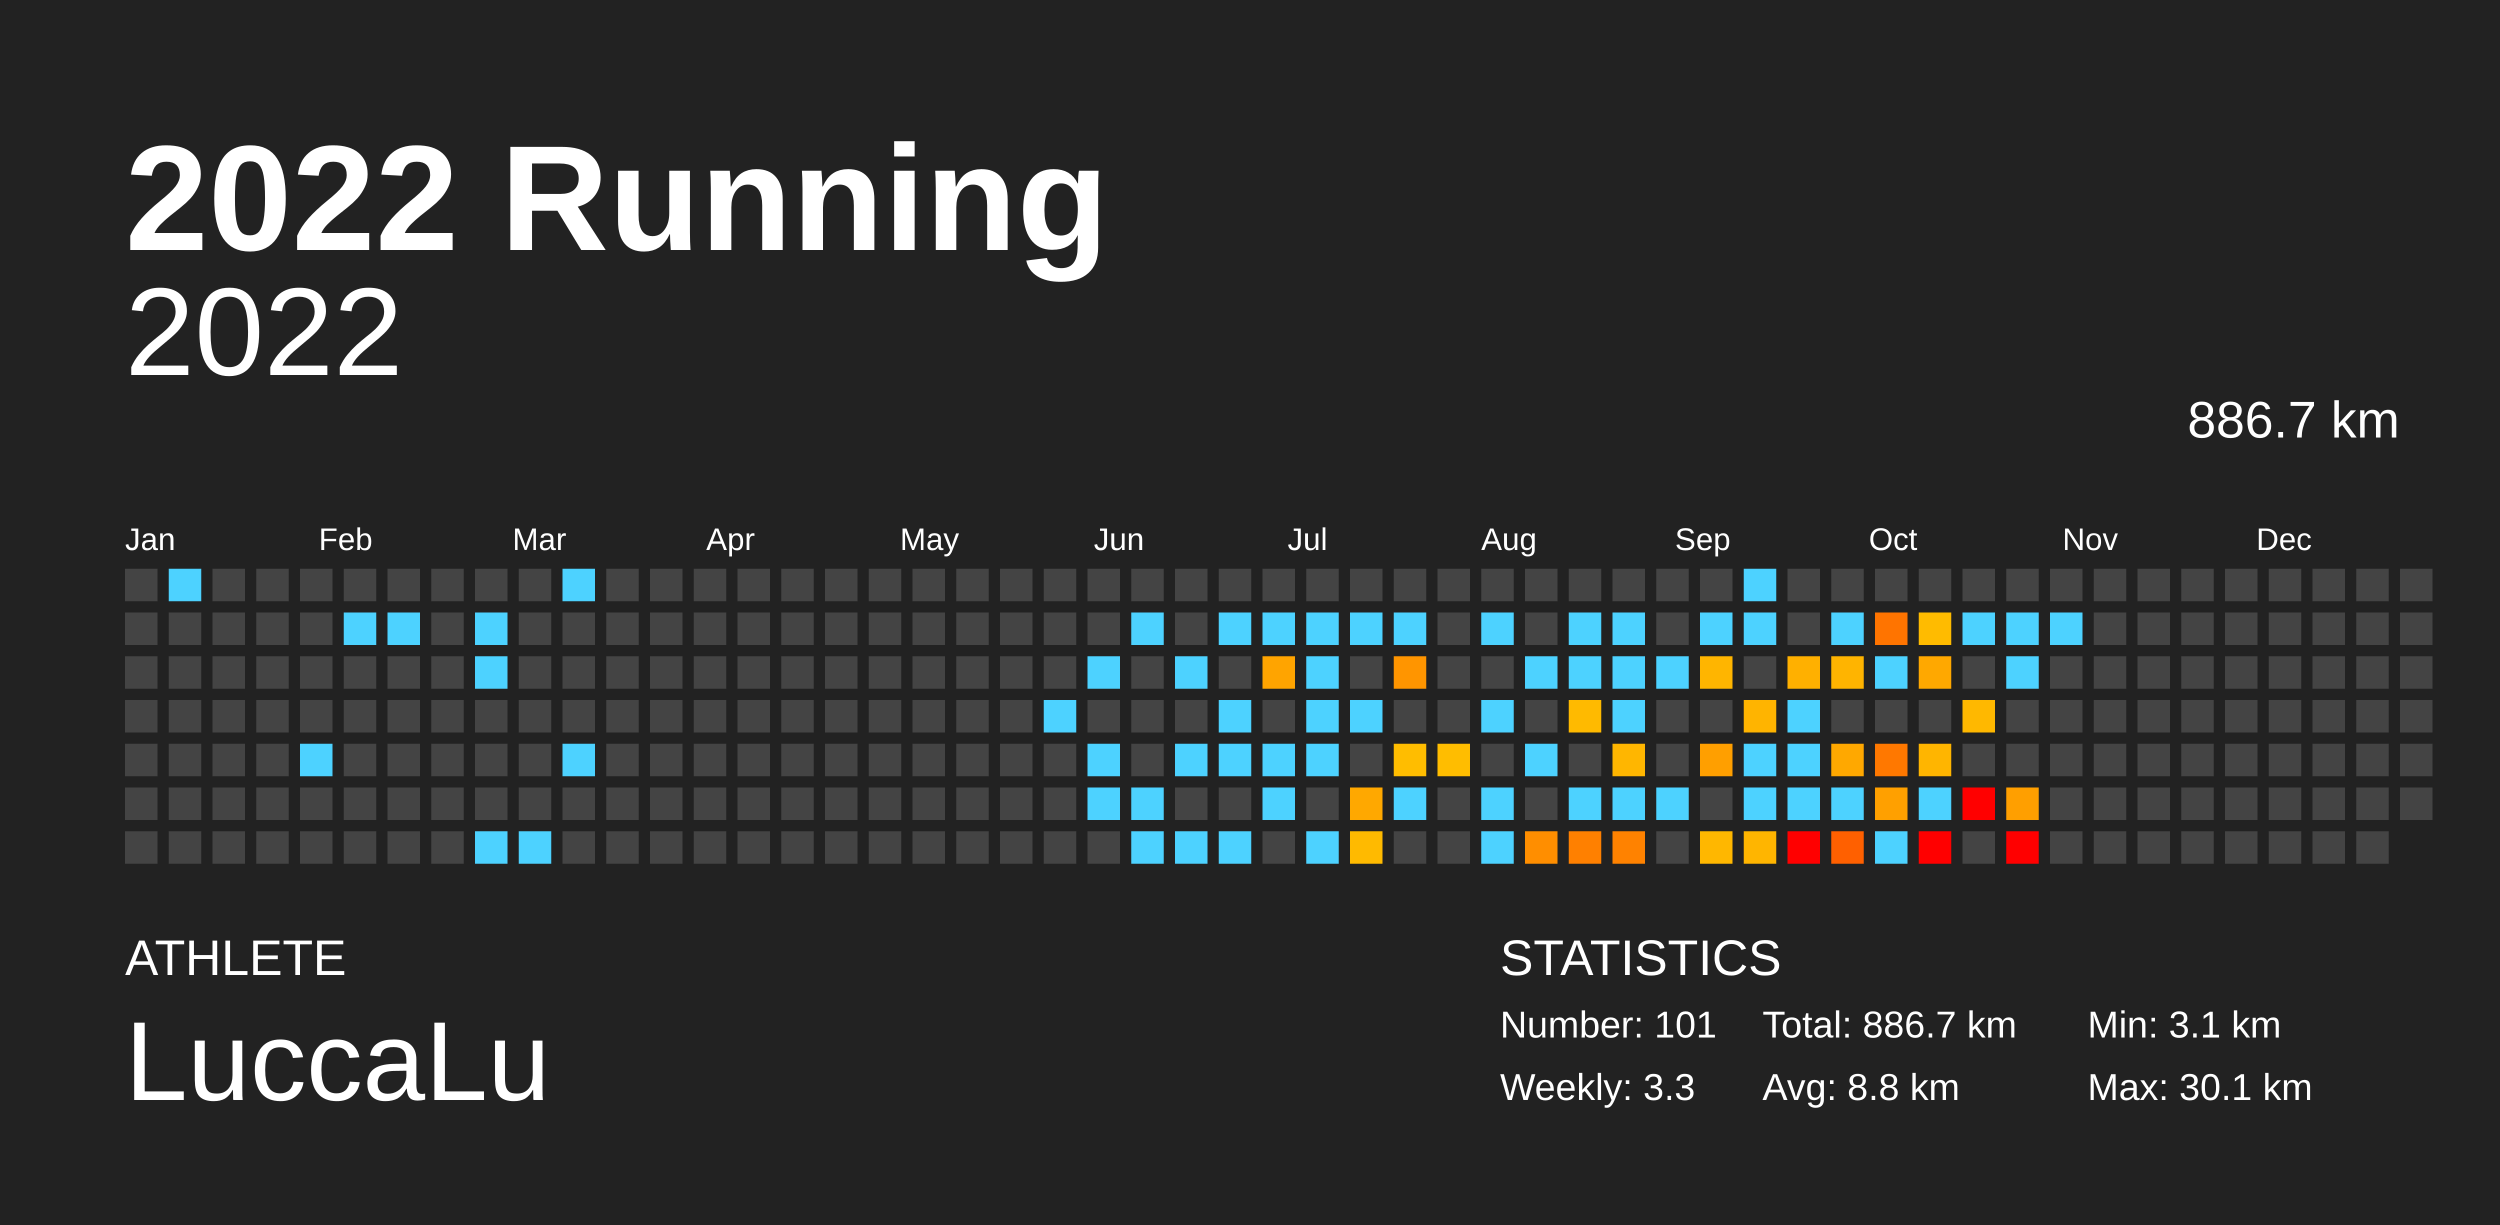
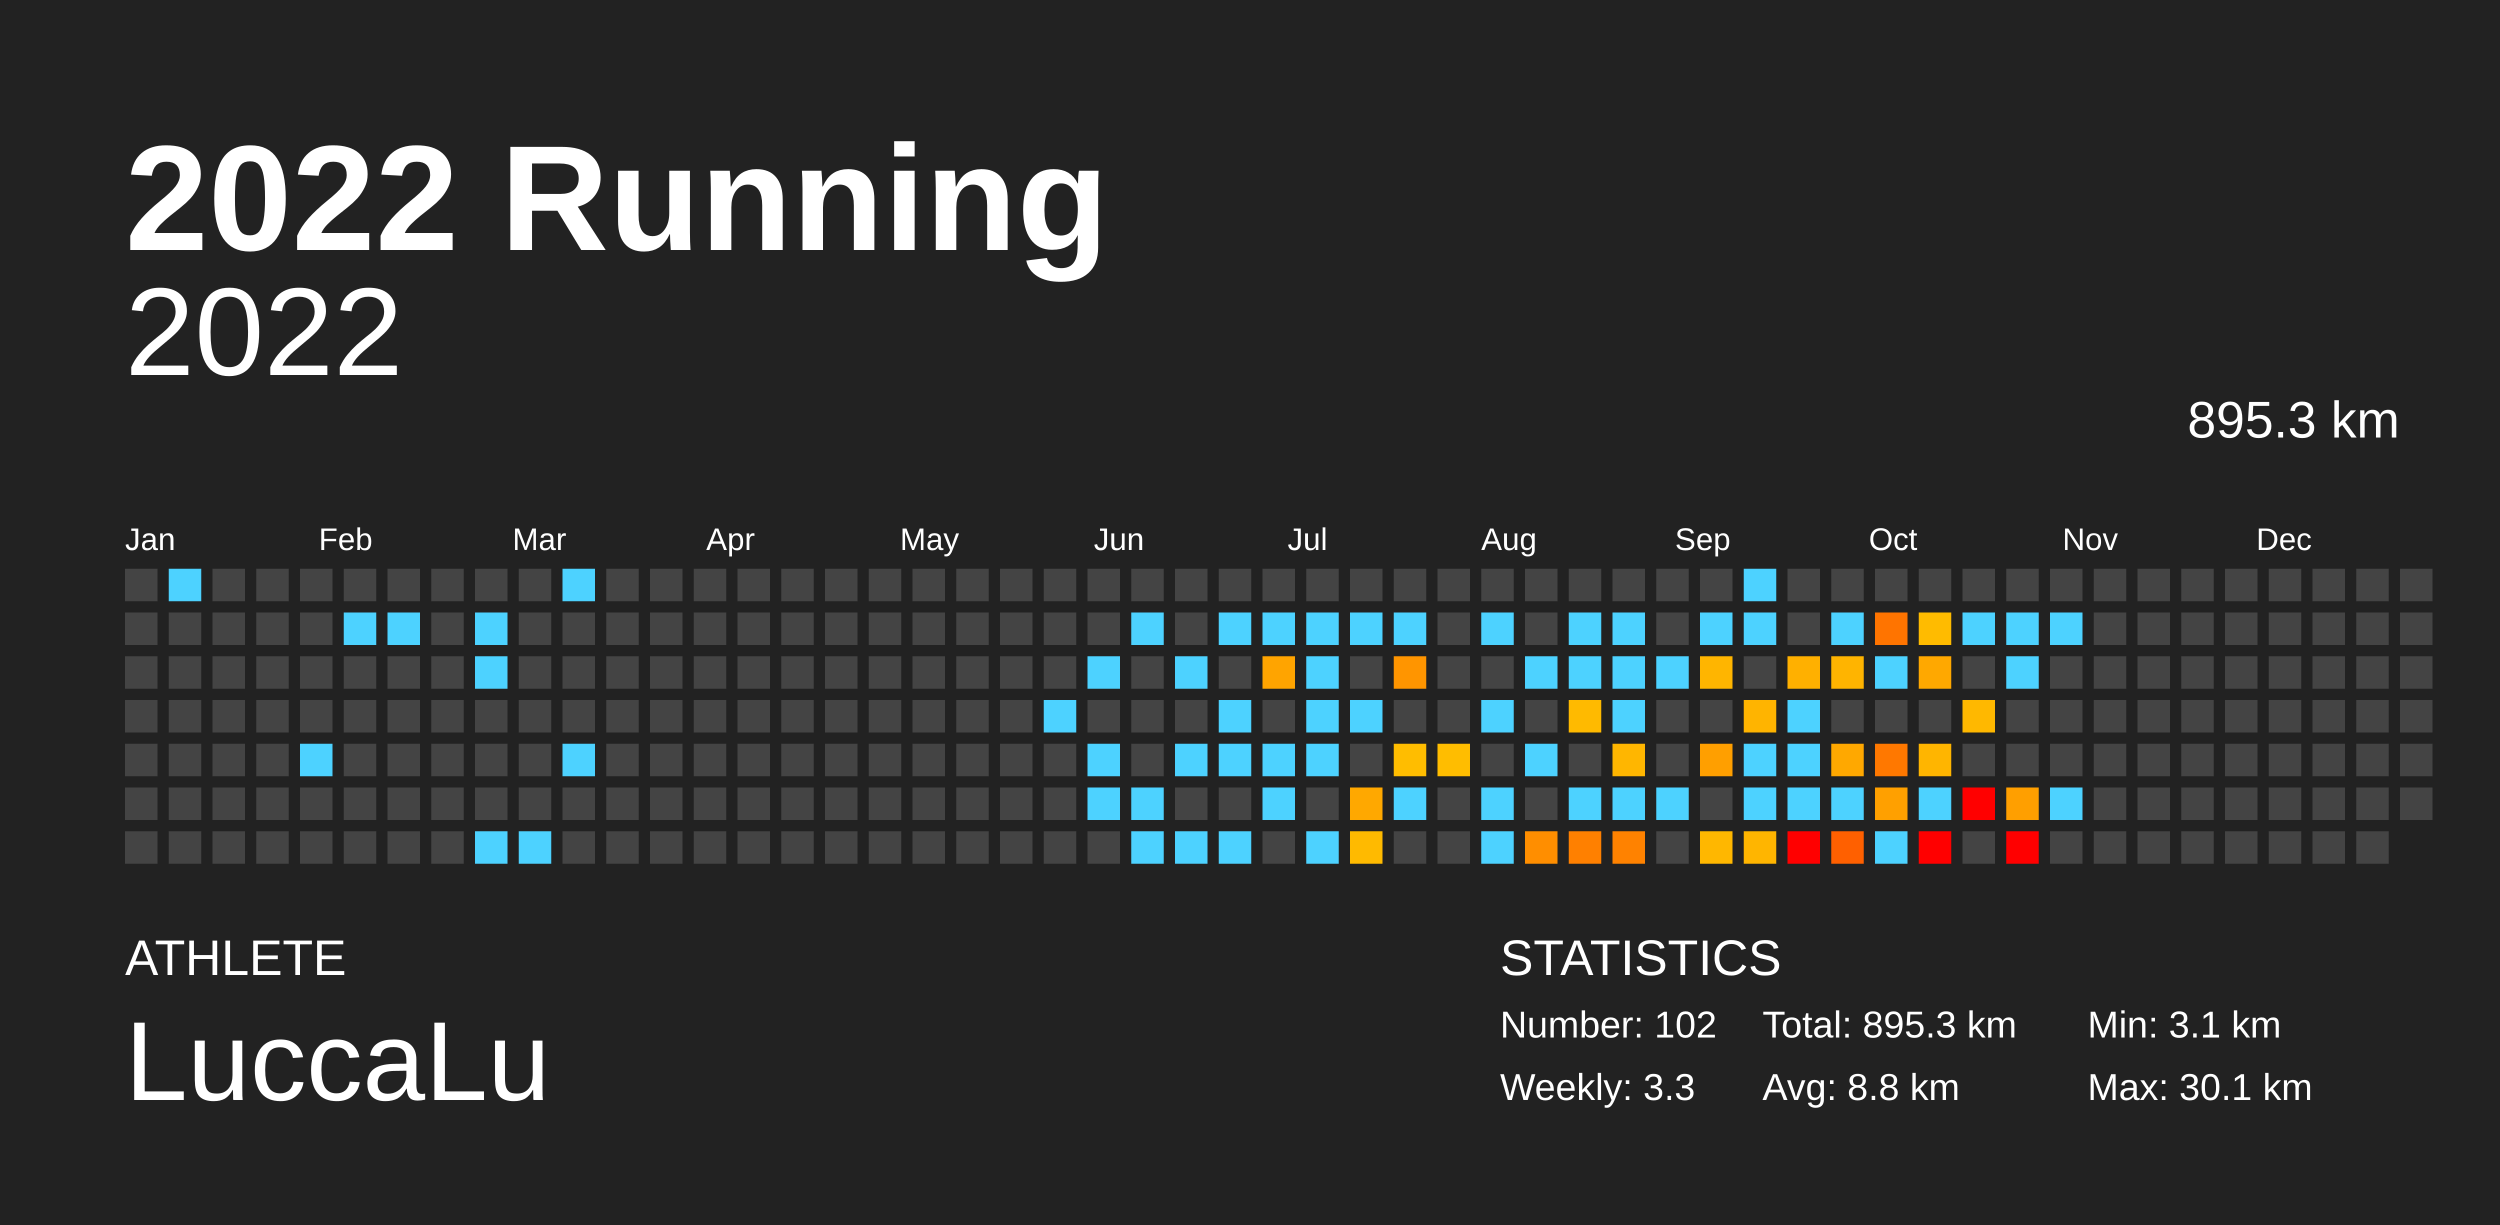
<svg xmlns="http://www.w3.org/2000/svg" baseProfile="full" height="98mm" version="1.1" viewBox="0,0,200,98" width="200mm">
  <defs />
  <rect fill="#222222" height="98" width="200" x="0" y="0" />
  <text fill="#FFFFFF" style="font-size:12px; font-family:Arial; font-weight:bold;" x="10" y="20">2022 Running</text>
  <text fill="#FFFFFF" style="font-size:4px; font-family:Arial" x="10" y="78">ATHLETE</text>
  <text fill="#FFFFFF" style="font-size:9px; font-family:Arial" x="10" y="88">LuccaLu</text>
  <text fill="#FFFFFF" style="font-size:4px; font-family:Arial" x="120" y="78">STATISTICS</text>
-   <text fill="#FFFFFF" style="font-size:3px; font-family:Arial" x="120" y="83">Number: 101</text>
+   <text fill="#FFFFFF" style="font-size:3px; font-family:Arial" x="120" y="83">Number: 102</text>
  <text fill="#FFFFFF" style="font-size:3px; font-family:Arial" x="120" y="88">Weekly: 3.3</text>
-   <text fill="#FFFFFF" style="font-size:3px; font-family:Arial" x="141" y="83">Total: 886.7 km</text>
+   <text fill="#FFFFFF" style="font-size:3px; font-family:Arial" x="141" y="83">Total: 895.3 km</text>
  <text fill="#FFFFFF" style="font-size:3px; font-family:Arial" x="141" y="88">Avg: 8.8 km</text>
  <text fill="#FFFFFF" style="font-size:3px; font-family:Arial" x="167" y="83">Min: 3.1 km</text>
  <text fill="#FFFFFF" style="font-size:3px; font-family:Arial" x="167" y="88">Max: 30.1 km</text>
  <text alignment-baseline="hanging" fill="#FFFFFF" style="font-size:10.0px; font-family:Arial;" x="10" y="30">2022</text>
-   <text alignment-baseline="hanging" fill="#FFFFFF" style="font-size:4.125px; font-family:Arial;" x="175" y="35">886.7 km</text>
+   <text alignment-baseline="hanging" fill="#FFFFFF" style="font-size:4.125px; font-family:Arial;" x="175" y="35">895.3 km</text>
  <text fill="#FFFFFF" style="font-size:2.5px; font-family:Arial" x="10.0" y="44">Jan</text>
  <text fill="#FFFFFF" style="font-size:2.5px; font-family:Arial" x="25.5" y="44">Feb</text>
  <text fill="#FFFFFF" style="font-size:2.5px; font-family:Arial" x="41.0" y="44">Mar</text>
  <text fill="#FFFFFF" style="font-size:2.5px; font-family:Arial" x="56.5" y="44">Apr</text>
  <text fill="#FFFFFF" style="font-size:2.5px; font-family:Arial" x="72.0" y="44">May</text>
  <text fill="#FFFFFF" style="font-size:2.5px; font-family:Arial" x="87.5" y="44">Jun</text>
  <text fill="#FFFFFF" style="font-size:2.5px; font-family:Arial" x="103.0" y="44">Jul</text>
  <text fill="#FFFFFF" style="font-size:2.5px; font-family:Arial" x="118.5" y="44">Aug</text>
  <text fill="#FFFFFF" style="font-size:2.5px; font-family:Arial" x="134.0" y="44">Sep</text>
  <text fill="#FFFFFF" style="font-size:2.5px; font-family:Arial" x="149.5" y="44">Oct</text>
  <text fill="#FFFFFF" style="font-size:2.5px; font-family:Arial" x="165.0" y="44">Nov</text>
  <text fill="#FFFFFF" style="font-size:2.5px; font-family:Arial" x="180.5" y="44">Dec</text>
  <rect fill="#444444" height="2.6" width="2.6" x="10.0" y="45.5" />
  <rect fill="#444444" height="2.6" width="2.6" x="10.0" y="49.0" />
  <rect fill="#444444" height="2.6" width="2.6" x="10.0" y="52.5" />
  <rect fill="#444444" height="2.6" width="2.6" x="10.0" y="56.0" />
  <rect fill="#444444" height="2.6" width="2.6" x="10.0" y="59.5" />
  <rect fill="#444444" height="2.6" width="2.6" x="10.0" y="63.0" />
  <rect fill="#444444" height="2.6" width="2.6" x="10.0" y="66.5" />
  <rect fill="#4dd2ff" height="2.6" width="2.6" x="13.5" y="45.5" />
  <rect fill="#444444" height="2.6" width="2.6" x="13.5" y="49.0" />
  <rect fill="#444444" height="2.6" width="2.6" x="13.5" y="52.5" />
  <rect fill="#444444" height="2.6" width="2.6" x="13.5" y="56.0" />
  <rect fill="#444444" height="2.6" width="2.6" x="13.5" y="59.5" />
  <rect fill="#444444" height="2.6" width="2.6" x="13.5" y="63.0" />
  <rect fill="#444444" height="2.6" width="2.6" x="13.5" y="66.5" />
  <rect fill="#444444" height="2.6" width="2.6" x="17.0" y="45.5" />
  <rect fill="#444444" height="2.6" width="2.6" x="17.0" y="49.0" />
  <rect fill="#444444" height="2.6" width="2.6" x="17.0" y="52.5" />
  <rect fill="#444444" height="2.6" width="2.6" x="17.0" y="56.0" />
  <rect fill="#444444" height="2.6" width="2.6" x="17.0" y="59.5" />
  <rect fill="#444444" height="2.6" width="2.6" x="17.0" y="63.0" />
  <rect fill="#444444" height="2.6" width="2.6" x="17.0" y="66.5" />
  <rect fill="#444444" height="2.6" width="2.6" x="20.5" y="45.5" />
  <rect fill="#444444" height="2.6" width="2.6" x="20.5" y="49.0" />
  <rect fill="#444444" height="2.6" width="2.6" x="20.5" y="52.5" />
  <rect fill="#444444" height="2.6" width="2.6" x="20.5" y="56.0" />
  <rect fill="#444444" height="2.6" width="2.6" x="20.5" y="59.5" />
  <rect fill="#444444" height="2.6" width="2.6" x="20.5" y="63.0" />
  <rect fill="#444444" height="2.6" width="2.6" x="20.5" y="66.5" />
  <rect fill="#444444" height="2.6" width="2.6" x="24.0" y="45.5" />
  <rect fill="#444444" height="2.6" width="2.6" x="24.0" y="49.0" />
  <rect fill="#444444" height="2.6" width="2.6" x="24.0" y="52.5" />
  <rect fill="#444444" height="2.6" width="2.6" x="24.0" y="56.0" />
  <rect fill="#4dd2ff" height="2.6" width="2.6" x="24.0" y="59.5" />
  <rect fill="#444444" height="2.6" width="2.6" x="24.0" y="63.0" />
  <rect fill="#444444" height="2.6" width="2.6" x="24.0" y="66.5" />
  <rect fill="#444444" height="2.6" width="2.6" x="27.5" y="45.5" />
  <rect fill="#4dd2ff" height="2.6" width="2.6" x="27.5" y="49.0" />
  <rect fill="#444444" height="2.6" width="2.6" x="27.5" y="52.5" />
  <rect fill="#444444" height="2.6" width="2.6" x="27.5" y="56.0" />
  <rect fill="#444444" height="2.6" width="2.6" x="27.5" y="59.5" />
  <rect fill="#444444" height="2.6" width="2.6" x="27.5" y="63.0" />
  <rect fill="#444444" height="2.6" width="2.6" x="27.5" y="66.5" />
  <rect fill="#444444" height="2.6" width="2.6" x="31.0" y="45.5" />
  <rect fill="#4dd2ff" height="2.6" width="2.6" x="31.0" y="49.0" />
  <rect fill="#444444" height="2.6" width="2.6" x="31.0" y="52.5" />
  <rect fill="#444444" height="2.6" width="2.6" x="31.0" y="56.0" />
  <rect fill="#444444" height="2.6" width="2.6" x="31.0" y="59.5" />
  <rect fill="#444444" height="2.6" width="2.6" x="31.0" y="63.0" />
  <rect fill="#444444" height="2.6" width="2.6" x="31.0" y="66.5" />
  <rect fill="#444444" height="2.6" width="2.6" x="34.5" y="45.5" />
  <rect fill="#444444" height="2.6" width="2.6" x="34.5" y="49.0" />
  <rect fill="#444444" height="2.6" width="2.6" x="34.5" y="52.5" />
  <rect fill="#444444" height="2.6" width="2.6" x="34.5" y="56.0" />
  <rect fill="#444444" height="2.6" width="2.6" x="34.5" y="59.5" />
  <rect fill="#444444" height="2.6" width="2.6" x="34.5" y="63.0" />
  <rect fill="#444444" height="2.6" width="2.6" x="34.5" y="66.5" />
  <rect fill="#444444" height="2.6" width="2.6" x="38.0" y="45.5" />
  <rect fill="#4dd2ff" height="2.6" width="2.6" x="38.0" y="49.0" />
  <rect fill="#4dd2ff" height="2.6" width="2.6" x="38.0" y="52.5" />
  <rect fill="#444444" height="2.6" width="2.6" x="38.0" y="56.0" />
  <rect fill="#444444" height="2.6" width="2.6" x="38.0" y="59.5" />
  <rect fill="#444444" height="2.6" width="2.6" x="38.0" y="63.0" />
  <rect fill="#4dd2ff" height="2.6" width="2.6" x="38.0" y="66.5" />
  <rect fill="#444444" height="2.6" width="2.6" x="41.5" y="45.5" />
  <rect fill="#444444" height="2.6" width="2.6" x="41.5" y="49.0" />
  <rect fill="#444444" height="2.6" width="2.6" x="41.5" y="52.5" />
  <rect fill="#444444" height="2.6" width="2.6" x="41.5" y="56.0" />
  <rect fill="#444444" height="2.6" width="2.6" x="41.5" y="59.5" />
  <rect fill="#444444" height="2.6" width="2.6" x="41.5" y="63.0" />
  <rect fill="#4dd2ff" height="2.6" width="2.6" x="41.5" y="66.5" />
  <rect fill="#4dd2ff" height="2.6" width="2.6" x="45.0" y="45.5" />
  <rect fill="#444444" height="2.6" width="2.6" x="45.0" y="49.0" />
  <rect fill="#444444" height="2.6" width="2.6" x="45.0" y="52.5" />
  <rect fill="#444444" height="2.6" width="2.6" x="45.0" y="56.0" />
  <rect fill="#4dd2ff" height="2.6" width="2.6" x="45.0" y="59.5" />
  <rect fill="#444444" height="2.6" width="2.6" x="45.0" y="63.0" />
  <rect fill="#444444" height="2.6" width="2.6" x="45.0" y="66.5" />
  <rect fill="#444444" height="2.6" width="2.6" x="48.5" y="45.5" />
  <rect fill="#444444" height="2.6" width="2.6" x="48.5" y="49.0" />
  <rect fill="#444444" height="2.6" width="2.6" x="48.5" y="52.5" />
  <rect fill="#444444" height="2.6" width="2.6" x="48.5" y="56.0" />
  <rect fill="#444444" height="2.6" width="2.6" x="48.5" y="59.5" />
  <rect fill="#444444" height="2.6" width="2.6" x="48.5" y="63.0" />
  <rect fill="#444444" height="2.6" width="2.6" x="48.5" y="66.5" />
  <rect fill="#444444" height="2.6" width="2.6" x="52.0" y="45.5" />
  <rect fill="#444444" height="2.6" width="2.6" x="52.0" y="49.0" />
  <rect fill="#444444" height="2.6" width="2.6" x="52.0" y="52.5" />
  <rect fill="#444444" height="2.6" width="2.6" x="52.0" y="56.0" />
  <rect fill="#444444" height="2.6" width="2.6" x="52.0" y="59.5" />
  <rect fill="#444444" height="2.6" width="2.6" x="52.0" y="63.0" />
  <rect fill="#444444" height="2.6" width="2.6" x="52.0" y="66.5" />
  <rect fill="#444444" height="2.6" width="2.6" x="55.5" y="45.5" />
  <rect fill="#444444" height="2.6" width="2.6" x="55.5" y="49.0" />
  <rect fill="#444444" height="2.6" width="2.6" x="55.5" y="52.5" />
  <rect fill="#444444" height="2.6" width="2.6" x="55.5" y="56.0" />
  <rect fill="#444444" height="2.6" width="2.6" x="55.5" y="59.5" />
  <rect fill="#444444" height="2.6" width="2.6" x="55.5" y="63.0" />
  <rect fill="#444444" height="2.6" width="2.6" x="55.5" y="66.5" />
  <rect fill="#444444" height="2.6" width="2.6" x="59.0" y="45.5" />
  <rect fill="#444444" height="2.6" width="2.6" x="59.0" y="49.0" />
  <rect fill="#444444" height="2.6" width="2.6" x="59.0" y="52.5" />
  <rect fill="#444444" height="2.6" width="2.6" x="59.0" y="56.0" />
  <rect fill="#444444" height="2.6" width="2.6" x="59.0" y="59.5" />
  <rect fill="#444444" height="2.6" width="2.6" x="59.0" y="63.0" />
  <rect fill="#444444" height="2.6" width="2.6" x="59.0" y="66.5" />
  <rect fill="#444444" height="2.6" width="2.6" x="62.5" y="45.5" />
  <rect fill="#444444" height="2.6" width="2.6" x="62.5" y="49.0" />
  <rect fill="#444444" height="2.6" width="2.6" x="62.5" y="52.5" />
  <rect fill="#444444" height="2.6" width="2.6" x="62.5" y="56.0" />
  <rect fill="#444444" height="2.6" width="2.6" x="62.5" y="59.5" />
  <rect fill="#444444" height="2.6" width="2.6" x="62.5" y="63.0" />
  <rect fill="#444444" height="2.6" width="2.6" x="62.5" y="66.5" />
  <rect fill="#444444" height="2.6" width="2.6" x="66.0" y="45.5" />
  <rect fill="#444444" height="2.6" width="2.6" x="66.0" y="49.0" />
  <rect fill="#444444" height="2.6" width="2.6" x="66.0" y="52.5" />
  <rect fill="#444444" height="2.6" width="2.6" x="66.0" y="56.0" />
  <rect fill="#444444" height="2.6" width="2.6" x="66.0" y="59.5" />
  <rect fill="#444444" height="2.6" width="2.6" x="66.0" y="63.0" />
  <rect fill="#444444" height="2.6" width="2.6" x="66.0" y="66.5" />
  <rect fill="#444444" height="2.6" width="2.6" x="69.5" y="45.5" />
  <rect fill="#444444" height="2.6" width="2.6" x="69.5" y="49.0" />
  <rect fill="#444444" height="2.6" width="2.6" x="69.5" y="52.5" />
  <rect fill="#444444" height="2.6" width="2.6" x="69.5" y="56.0" />
  <rect fill="#444444" height="2.6" width="2.6" x="69.5" y="59.5" />
  <rect fill="#444444" height="2.6" width="2.6" x="69.5" y="63.0" />
  <rect fill="#444444" height="2.6" width="2.6" x="69.5" y="66.5" />
  <rect fill="#444444" height="2.6" width="2.6" x="73.0" y="45.5" />
  <rect fill="#444444" height="2.6" width="2.6" x="73.0" y="49.0" />
  <rect fill="#444444" height="2.6" width="2.6" x="73.0" y="52.5" />
  <rect fill="#444444" height="2.6" width="2.6" x="73.0" y="56.0" />
  <rect fill="#444444" height="2.6" width="2.6" x="73.0" y="59.5" />
  <rect fill="#444444" height="2.6" width="2.6" x="73.0" y="63.0" />
  <rect fill="#444444" height="2.6" width="2.6" x="73.0" y="66.5" />
  <rect fill="#444444" height="2.6" width="2.6" x="76.5" y="45.5" />
  <rect fill="#444444" height="2.6" width="2.6" x="76.5" y="49.0" />
  <rect fill="#444444" height="2.6" width="2.6" x="76.5" y="52.5" />
  <rect fill="#444444" height="2.6" width="2.6" x="76.5" y="56.0" />
  <rect fill="#444444" height="2.6" width="2.6" x="76.5" y="59.5" />
  <rect fill="#444444" height="2.6" width="2.6" x="76.5" y="63.0" />
  <rect fill="#444444" height="2.6" width="2.6" x="76.5" y="66.5" />
  <rect fill="#444444" height="2.6" width="2.6" x="80.0" y="45.5" />
  <rect fill="#444444" height="2.6" width="2.6" x="80.0" y="49.0" />
  <rect fill="#444444" height="2.6" width="2.6" x="80.0" y="52.5" />
  <rect fill="#444444" height="2.6" width="2.6" x="80.0" y="56.0" />
  <rect fill="#444444" height="2.6" width="2.6" x="80.0" y="59.5" />
  <rect fill="#444444" height="2.6" width="2.6" x="80.0" y="63.0" />
  <rect fill="#444444" height="2.6" width="2.6" x="80.0" y="66.5" />
  <rect fill="#444444" height="2.6" width="2.6" x="83.5" y="45.5" />
  <rect fill="#444444" height="2.6" width="2.6" x="83.5" y="49.0" />
  <rect fill="#444444" height="2.6" width="2.6" x="83.5" y="52.5" />
  <rect fill="#4dd2ff" height="2.6" width="2.6" x="83.5" y="56.0" />
  <rect fill="#444444" height="2.6" width="2.6" x="83.5" y="59.5" />
  <rect fill="#444444" height="2.6" width="2.6" x="83.5" y="63.0" />
  <rect fill="#444444" height="2.6" width="2.6" x="83.5" y="66.5" />
  <rect fill="#444444" height="2.6" width="2.6" x="87.0" y="45.5" />
  <rect fill="#444444" height="2.6" width="2.6" x="87.0" y="49.0" />
  <rect fill="#4dd2ff" height="2.6" width="2.6" x="87.0" y="52.5" />
  <rect fill="#444444" height="2.6" width="2.6" x="87.0" y="56.0" />
  <rect fill="#4dd2ff" height="2.6" width="2.6" x="87.0" y="59.5" />
  <rect fill="#4dd2ff" height="2.6" width="2.6" x="87.0" y="63.0" />
  <rect fill="#444444" height="2.6" width="2.6" x="87.0" y="66.5" />
  <rect fill="#444444" height="2.6" width="2.6" x="90.5" y="45.5" />
  <rect fill="#4dd2ff" height="2.6" width="2.6" x="90.5" y="49.0" />
  <rect fill="#444444" height="2.6" width="2.6" x="90.5" y="52.5" />
  <rect fill="#444444" height="2.6" width="2.6" x="90.5" y="56.0" />
  <rect fill="#444444" height="2.6" width="2.6" x="90.5" y="59.5" />
  <rect fill="#4dd2ff" height="2.6" width="2.6" x="90.5" y="63.0" />
  <rect fill="#4dd2ff" height="2.6" width="2.6" x="90.5" y="66.5" />
  <rect fill="#444444" height="2.6" width="2.6" x="94.0" y="45.5" />
  <rect fill="#444444" height="2.6" width="2.6" x="94.0" y="49.0" />
  <rect fill="#4dd2ff" height="2.6" width="2.6" x="94.0" y="52.5" />
  <rect fill="#444444" height="2.6" width="2.6" x="94.0" y="56.0" />
  <rect fill="#4dd2ff" height="2.6" width="2.6" x="94.0" y="59.5" />
  <rect fill="#444444" height="2.6" width="2.6" x="94.0" y="63.0" />
  <rect fill="#4dd2ff" height="2.6" width="2.6" x="94.0" y="66.5" />
  <rect fill="#444444" height="2.6" width="2.6" x="97.5" y="45.5" />
  <rect fill="#4dd2ff" height="2.6" width="2.6" x="97.5" y="49.0" />
  <rect fill="#444444" height="2.6" width="2.6" x="97.5" y="52.5" />
  <rect fill="#4dd2ff" height="2.6" width="2.6" x="97.5" y="56.0" />
  <rect fill="#4dd2ff" height="2.6" width="2.6" x="97.5" y="59.5" />
  <rect fill="#444444" height="2.6" width="2.6" x="97.5" y="63.0" />
  <rect fill="#4dd2ff" height="2.6" width="2.6" x="97.5" y="66.5" />
  <rect fill="#444444" height="2.6" width="2.6" x="101.0" y="45.5" />
  <rect fill="#4dd2ff" height="2.6" width="2.6" x="101.0" y="49.0" />
  <rect fill="#ffa400" height="2.6" width="2.6" x="101.0" y="52.5" />
  <rect fill="#444444" height="2.6" width="2.6" x="101.0" y="56.0" />
  <rect fill="#4dd2ff" height="2.6" width="2.6" x="101.0" y="59.5" />
  <rect fill="#4dd2ff" height="2.6" width="2.6" x="101.0" y="63.0" />
  <rect fill="#444444" height="2.6" width="2.6" x="101.0" y="66.5" />
  <rect fill="#444444" height="2.6" width="2.6" x="104.5" y="45.5" />
  <rect fill="#4dd2ff" height="2.6" width="2.6" x="104.5" y="49.0" />
  <rect fill="#4dd2ff" height="2.6" width="2.6" x="104.5" y="52.5" />
  <rect fill="#4dd2ff" height="2.6" width="2.6" x="104.5" y="56.0" />
  <rect fill="#4dd2ff" height="2.6" width="2.6" x="104.5" y="59.5" />
  <rect fill="#444444" height="2.6" width="2.6" x="104.5" y="63.0" />
  <rect fill="#4dd2ff" height="2.6" width="2.6" x="104.5" y="66.5" />
  <rect fill="#444444" height="2.6" width="2.6" x="108.0" y="45.5" />
  <rect fill="#4dd2ff" height="2.6" width="2.6" x="108.0" y="49.0" />
  <rect fill="#444444" height="2.6" width="2.6" x="108.0" y="52.5" />
  <rect fill="#4dd2ff" height="2.6" width="2.6" x="108.0" y="56.0" />
  <rect fill="#444444" height="2.6" width="2.6" x="108.0" y="59.5" />
  <rect fill="#ffa800" height="2.6" width="2.6" x="108.0" y="63.0" />
  <rect fill="#ffba00" height="2.6" width="2.6" x="108.0" y="66.5" />
  <rect fill="#444444" height="2.6" width="2.6" x="111.5" y="45.5" />
  <rect fill="#4dd2ff" height="2.6" width="2.6" x="111.5" y="49.0" />
  <rect fill="#ff9500" height="2.6" width="2.6" x="111.5" y="52.5" />
  <rect fill="#444444" height="2.6" width="2.6" x="111.5" y="56.0" />
  <rect fill="#ffbd00" height="2.6" width="2.6" x="111.5" y="59.5" />
  <rect fill="#4dd2ff" height="2.6" width="2.6" x="111.5" y="63.0" />
  <rect fill="#444444" height="2.6" width="2.6" x="111.5" y="66.5" />
  <rect fill="#444444" height="2.6" width="2.6" x="115.0" y="45.5" />
  <rect fill="#444444" height="2.6" width="2.6" x="115.0" y="49.0" />
  <rect fill="#444444" height="2.6" width="2.6" x="115.0" y="52.5" />
  <rect fill="#444444" height="2.6" width="2.6" x="115.0" y="56.0" />
  <rect fill="#ffbd00" height="2.6" width="2.6" x="115.0" y="59.5" />
  <rect fill="#444444" height="2.6" width="2.6" x="115.0" y="63.0" />
  <rect fill="#444444" height="2.6" width="2.6" x="115.0" y="66.5" />
  <rect fill="#444444" height="2.6" width="2.6" x="118.5" y="45.5" />
  <rect fill="#4dd2ff" height="2.6" width="2.6" x="118.5" y="49.0" />
  <rect fill="#444444" height="2.6" width="2.6" x="118.5" y="52.5" />
  <rect fill="#4dd2ff" height="2.6" width="2.6" x="118.5" y="56.0" />
  <rect fill="#444444" height="2.6" width="2.6" x="118.5" y="59.5" />
  <rect fill="#4dd2ff" height="2.6" width="2.6" x="118.5" y="63.0" />
  <rect fill="#4dd2ff" height="2.6" width="2.6" x="118.5" y="66.5" />
  <rect fill="#444444" height="2.6" width="2.6" x="122.0" y="45.5" />
  <rect fill="#444444" height="2.6" width="2.6" x="122.0" y="49.0" />
  <rect fill="#4dd2ff" height="2.6" width="2.6" x="122.0" y="52.5" />
  <rect fill="#444444" height="2.6" width="2.6" x="122.0" y="56.0" />
  <rect fill="#4dd2ff" height="2.6" width="2.6" x="122.0" y="59.5" />
  <rect fill="#444444" height="2.6" width="2.6" x="122.0" y="63.0" />
  <rect fill="#ff8e00" height="2.6" width="2.6" x="122.0" y="66.5" />
  <rect fill="#444444" height="2.6" width="2.6" x="125.5" y="45.5" />
  <rect fill="#4dd2ff" height="2.6" width="2.6" x="125.5" y="49.0" />
  <rect fill="#4dd2ff" height="2.6" width="2.6" x="125.5" y="52.5" />
  <rect fill="#ffba00" height="2.6" width="2.6" x="125.5" y="56.0" />
  <rect fill="#444444" height="2.6" width="2.6" x="125.5" y="59.5" />
  <rect fill="#4dd2ff" height="2.6" width="2.6" x="125.5" y="63.0" />
  <rect fill="#ff8000" height="2.6" width="2.6" x="125.5" y="66.5" />
  <rect fill="#444444" height="2.6" width="2.6" x="129.0" y="45.5" />
  <rect fill="#4dd2ff" height="2.6" width="2.6" x="129.0" y="49.0" />
  <rect fill="#4dd2ff" height="2.6" width="2.6" x="129.0" y="52.5" />
  <rect fill="#4dd2ff" height="2.6" width="2.6" x="129.0" y="56.0" />
  <rect fill="#ffb600" height="2.6" width="2.6" x="129.0" y="59.5" />
  <rect fill="#4dd2ff" height="2.6" width="2.6" x="129.0" y="63.0" />
  <rect fill="#ff8200" height="2.6" width="2.6" x="129.0" y="66.5" />
  <rect fill="#444444" height="2.6" width="2.6" x="132.5" y="45.5" />
  <rect fill="#444444" height="2.6" width="2.6" x="132.5" y="49.0" />
  <rect fill="#4dd2ff" height="2.6" width="2.6" x="132.5" y="52.5" />
  <rect fill="#444444" height="2.6" width="2.6" x="132.5" y="56.0" />
  <rect fill="#444444" height="2.6" width="2.6" x="132.5" y="59.5" />
  <rect fill="#4dd2ff" height="2.6" width="2.6" x="132.5" y="63.0" />
  <rect fill="#444444" height="2.6" width="2.6" x="132.5" y="66.5" />
  <rect fill="#444444" height="2.6" width="2.6" x="136.0" y="45.5" />
  <rect fill="#4dd2ff" height="2.6" width="2.6" x="136.0" y="49.0" />
  <rect fill="#ffb500" height="2.6" width="2.6" x="136.0" y="52.5" />
  <rect fill="#444444" height="2.6" width="2.6" x="136.0" y="56.0" />
  <rect fill="#ff9f00" height="2.6" width="2.6" x="136.0" y="59.5" />
  <rect fill="#444444" height="2.6" width="2.6" x="136.0" y="63.0" />
  <rect fill="#ffb700" height="2.6" width="2.6" x="136.0" y="66.5" />
  <rect fill="#4dd2ff" height="2.6" width="2.6" x="139.5" y="45.5" />
  <rect fill="#4dd2ff" height="2.6" width="2.6" x="139.5" y="49.0" />
  <rect fill="#444444" height="2.6" width="2.6" x="139.5" y="52.5" />
  <rect fill="#ffb400" height="2.6" width="2.6" x="139.5" y="56.0" />
  <rect fill="#4dd2ff" height="2.6" width="2.6" x="139.5" y="59.5" />
  <rect fill="#4dd2ff" height="2.6" width="2.6" x="139.5" y="63.0" />
  <rect fill="#ffb500" height="2.6" width="2.6" x="139.5" y="66.5" />
  <rect fill="#444444" height="2.6" width="2.6" x="143.0" y="45.5" />
  <rect fill="#444444" height="2.6" width="2.6" x="143.0" y="49.0" />
  <rect fill="#ffb000" height="2.6" width="2.6" x="143.0" y="52.5" />
  <rect fill="#4dd2ff" height="2.6" width="2.6" x="143.0" y="56.0" />
  <rect fill="#4dd2ff" height="2.6" width="2.6" x="143.0" y="59.5" />
  <rect fill="#4dd2ff" height="2.6" width="2.6" x="143.0" y="63.0" />
  <rect fill="red" height="2.6" width="2.6" x="143.0" y="66.5" />
  <rect fill="#444444" height="2.6" width="2.6" x="146.5" y="45.5" />
  <rect fill="#4dd2ff" height="2.6" width="2.6" x="146.5" y="49.0" />
  <rect fill="#ffb400" height="2.6" width="2.6" x="146.5" y="52.5" />
  <rect fill="#444444" height="2.6" width="2.6" x="146.5" y="56.0" />
  <rect fill="#ffa800" height="2.6" width="2.6" x="146.5" y="59.5" />
  <rect fill="#4dd2ff" height="2.6" width="2.6" x="146.5" y="63.0" />
  <rect fill="#ff6000" height="2.6" width="2.6" x="146.5" y="66.5" />
  <rect fill="#444444" height="2.6" width="2.6" x="150.0" y="45.5" />
  <rect fill="#ff7400" height="2.6" width="2.6" x="150.0" y="49.0" />
  <rect fill="#4dd2ff" height="2.6" width="2.6" x="150.0" y="52.5" />
  <rect fill="#444444" height="2.6" width="2.6" x="150.0" y="56.0" />
  <rect fill="#ff7800" height="2.6" width="2.6" x="150.0" y="59.5" />
  <rect fill="#ffa000" height="2.6" width="2.6" x="150.0" y="63.0" />
  <rect fill="#4dd2ff" height="2.6" width="2.6" x="150.0" y="66.5" />
  <rect fill="#444444" height="2.6" width="2.6" x="153.5" y="45.5" />
  <rect fill="#ffbb00" height="2.6" width="2.6" x="153.5" y="49.0" />
  <rect fill="#ffa800" height="2.6" width="2.6" x="153.5" y="52.5" />
  <rect fill="#444444" height="2.6" width="2.6" x="153.5" y="56.0" />
  <rect fill="#ffb500" height="2.6" width="2.6" x="153.5" y="59.5" />
  <rect fill="#4dd2ff" height="2.6" width="2.6" x="153.5" y="63.0" />
  <rect fill="red" height="2.6" width="2.6" x="153.5" y="66.5" />
  <rect fill="#444444" height="2.6" width="2.6" x="157.0" y="45.5" />
  <rect fill="#4dd2ff" height="2.6" width="2.6" x="157.0" y="49.0" />
  <rect fill="#444444" height="2.6" width="2.6" x="157.0" y="52.5" />
  <rect fill="#ffb800" height="2.6" width="2.6" x="157.0" y="56.0" />
  <rect fill="#444444" height="2.6" width="2.6" x="157.0" y="59.5" />
  <rect fill="red" height="2.6" width="2.6" x="157.0" y="63.0" />
  <rect fill="#444444" height="2.6" width="2.6" x="157.0" y="66.5" />
  <rect fill="#444444" height="2.6" width="2.6" x="160.5" y="45.5" />
  <rect fill="#4dd2ff" height="2.6" width="2.6" x="160.5" y="49.0" />
  <rect fill="#4dd2ff" height="2.6" width="2.6" x="160.5" y="52.5" />
  <rect fill="#444444" height="2.6" width="2.6" x="160.5" y="56.0" />
  <rect fill="#444444" height="2.6" width="2.6" x="160.5" y="59.5" />
  <rect fill="#ff9f00" height="2.6" width="2.6" x="160.5" y="63.0" />
  <rect fill="red" height="2.6" width="2.6" x="160.5" y="66.5" />
  <rect fill="#444444" height="2.6" width="2.6" x="164.0" y="45.5" />
  <rect fill="#4dd2ff" height="2.6" width="2.6" x="164.0" y="49.0" />
  <rect fill="#444444" height="2.6" width="2.6" x="164.0" y="52.5" />
  <rect fill="#444444" height="2.6" width="2.6" x="164.0" y="56.0" />
  <rect fill="#444444" height="2.6" width="2.6" x="164.0" y="59.5" />
-   <rect fill="#444444" height="2.6" width="2.6" x="164.0" y="63.0" />
+   <rect fill="#4dd2ff" height="2.6" width="2.6" x="164.0" y="63.0" />
  <rect fill="#444444" height="2.6" width="2.6" x="164.0" y="66.5" />
  <rect fill="#444444" height="2.6" width="2.6" x="167.5" y="45.5" />
  <rect fill="#444444" height="2.6" width="2.6" x="167.5" y="49.0" />
  <rect fill="#444444" height="2.6" width="2.6" x="167.5" y="52.5" />
  <rect fill="#444444" height="2.6" width="2.6" x="167.5" y="56.0" />
  <rect fill="#444444" height="2.6" width="2.6" x="167.5" y="59.5" />
  <rect fill="#444444" height="2.6" width="2.6" x="167.5" y="63.0" />
  <rect fill="#444444" height="2.6" width="2.6" x="167.5" y="66.5" />
  <rect fill="#444444" height="2.6" width="2.6" x="171.0" y="45.5" />
  <rect fill="#444444" height="2.6" width="2.6" x="171.0" y="49.0" />
  <rect fill="#444444" height="2.6" width="2.6" x="171.0" y="52.5" />
  <rect fill="#444444" height="2.6" width="2.6" x="171.0" y="56.0" />
  <rect fill="#444444" height="2.6" width="2.6" x="171.0" y="59.5" />
  <rect fill="#444444" height="2.6" width="2.6" x="171.0" y="63.0" />
  <rect fill="#444444" height="2.6" width="2.6" x="171.0" y="66.5" />
  <rect fill="#444444" height="2.6" width="2.6" x="174.5" y="45.5" />
  <rect fill="#444444" height="2.6" width="2.6" x="174.5" y="49.0" />
  <rect fill="#444444" height="2.6" width="2.6" x="174.5" y="52.5" />
  <rect fill="#444444" height="2.6" width="2.6" x="174.5" y="56.0" />
  <rect fill="#444444" height="2.6" width="2.6" x="174.5" y="59.5" />
  <rect fill="#444444" height="2.6" width="2.6" x="174.5" y="63.0" />
  <rect fill="#444444" height="2.6" width="2.6" x="174.5" y="66.5" />
  <rect fill="#444444" height="2.6" width="2.6" x="178.0" y="45.5" />
  <rect fill="#444444" height="2.6" width="2.6" x="178.0" y="49.0" />
  <rect fill="#444444" height="2.6" width="2.6" x="178.0" y="52.5" />
  <rect fill="#444444" height="2.6" width="2.6" x="178.0" y="56.0" />
  <rect fill="#444444" height="2.6" width="2.6" x="178.0" y="59.5" />
  <rect fill="#444444" height="2.6" width="2.6" x="178.0" y="63.0" />
  <rect fill="#444444" height="2.6" width="2.6" x="178.0" y="66.5" />
  <rect fill="#444444" height="2.6" width="2.6" x="181.5" y="45.5" />
  <rect fill="#444444" height="2.6" width="2.6" x="181.5" y="49.0" />
  <rect fill="#444444" height="2.6" width="2.6" x="181.5" y="52.5" />
  <rect fill="#444444" height="2.6" width="2.6" x="181.5" y="56.0" />
  <rect fill="#444444" height="2.6" width="2.6" x="181.5" y="59.5" />
  <rect fill="#444444" height="2.6" width="2.6" x="181.5" y="63.0" />
  <rect fill="#444444" height="2.6" width="2.6" x="181.5" y="66.5" />
  <rect fill="#444444" height="2.6" width="2.6" x="185.0" y="45.5" />
  <rect fill="#444444" height="2.6" width="2.6" x="185.0" y="49.0" />
  <rect fill="#444444" height="2.6" width="2.6" x="185.0" y="52.5" />
  <rect fill="#444444" height="2.6" width="2.6" x="185.0" y="56.0" />
  <rect fill="#444444" height="2.6" width="2.6" x="185.0" y="59.5" />
  <rect fill="#444444" height="2.6" width="2.6" x="185.0" y="63.0" />
  <rect fill="#444444" height="2.6" width="2.6" x="185.0" y="66.5" />
  <rect fill="#444444" height="2.6" width="2.6" x="188.5" y="45.5" />
  <rect fill="#444444" height="2.6" width="2.6" x="188.5" y="49.0" />
  <rect fill="#444444" height="2.6" width="2.6" x="188.5" y="52.5" />
  <rect fill="#444444" height="2.6" width="2.6" x="188.5" y="56.0" />
  <rect fill="#444444" height="2.6" width="2.6" x="188.5" y="59.5" />
  <rect fill="#444444" height="2.6" width="2.6" x="188.5" y="63.0" />
  <rect fill="#444444" height="2.6" width="2.6" x="188.5" y="66.5" />
  <rect fill="#444444" height="2.6" width="2.6" x="192.0" y="45.5" />
  <rect fill="#444444" height="2.6" width="2.6" x="192.0" y="49.0" />
  <rect fill="#444444" height="2.6" width="2.6" x="192.0" y="52.5" />
  <rect fill="#444444" height="2.6" width="2.6" x="192.0" y="56.0" />
  <rect fill="#444444" height="2.6" width="2.6" x="192.0" y="59.5" />
  <rect fill="#444444" height="2.6" width="2.6" x="192.0" y="63.0" />
</svg>
